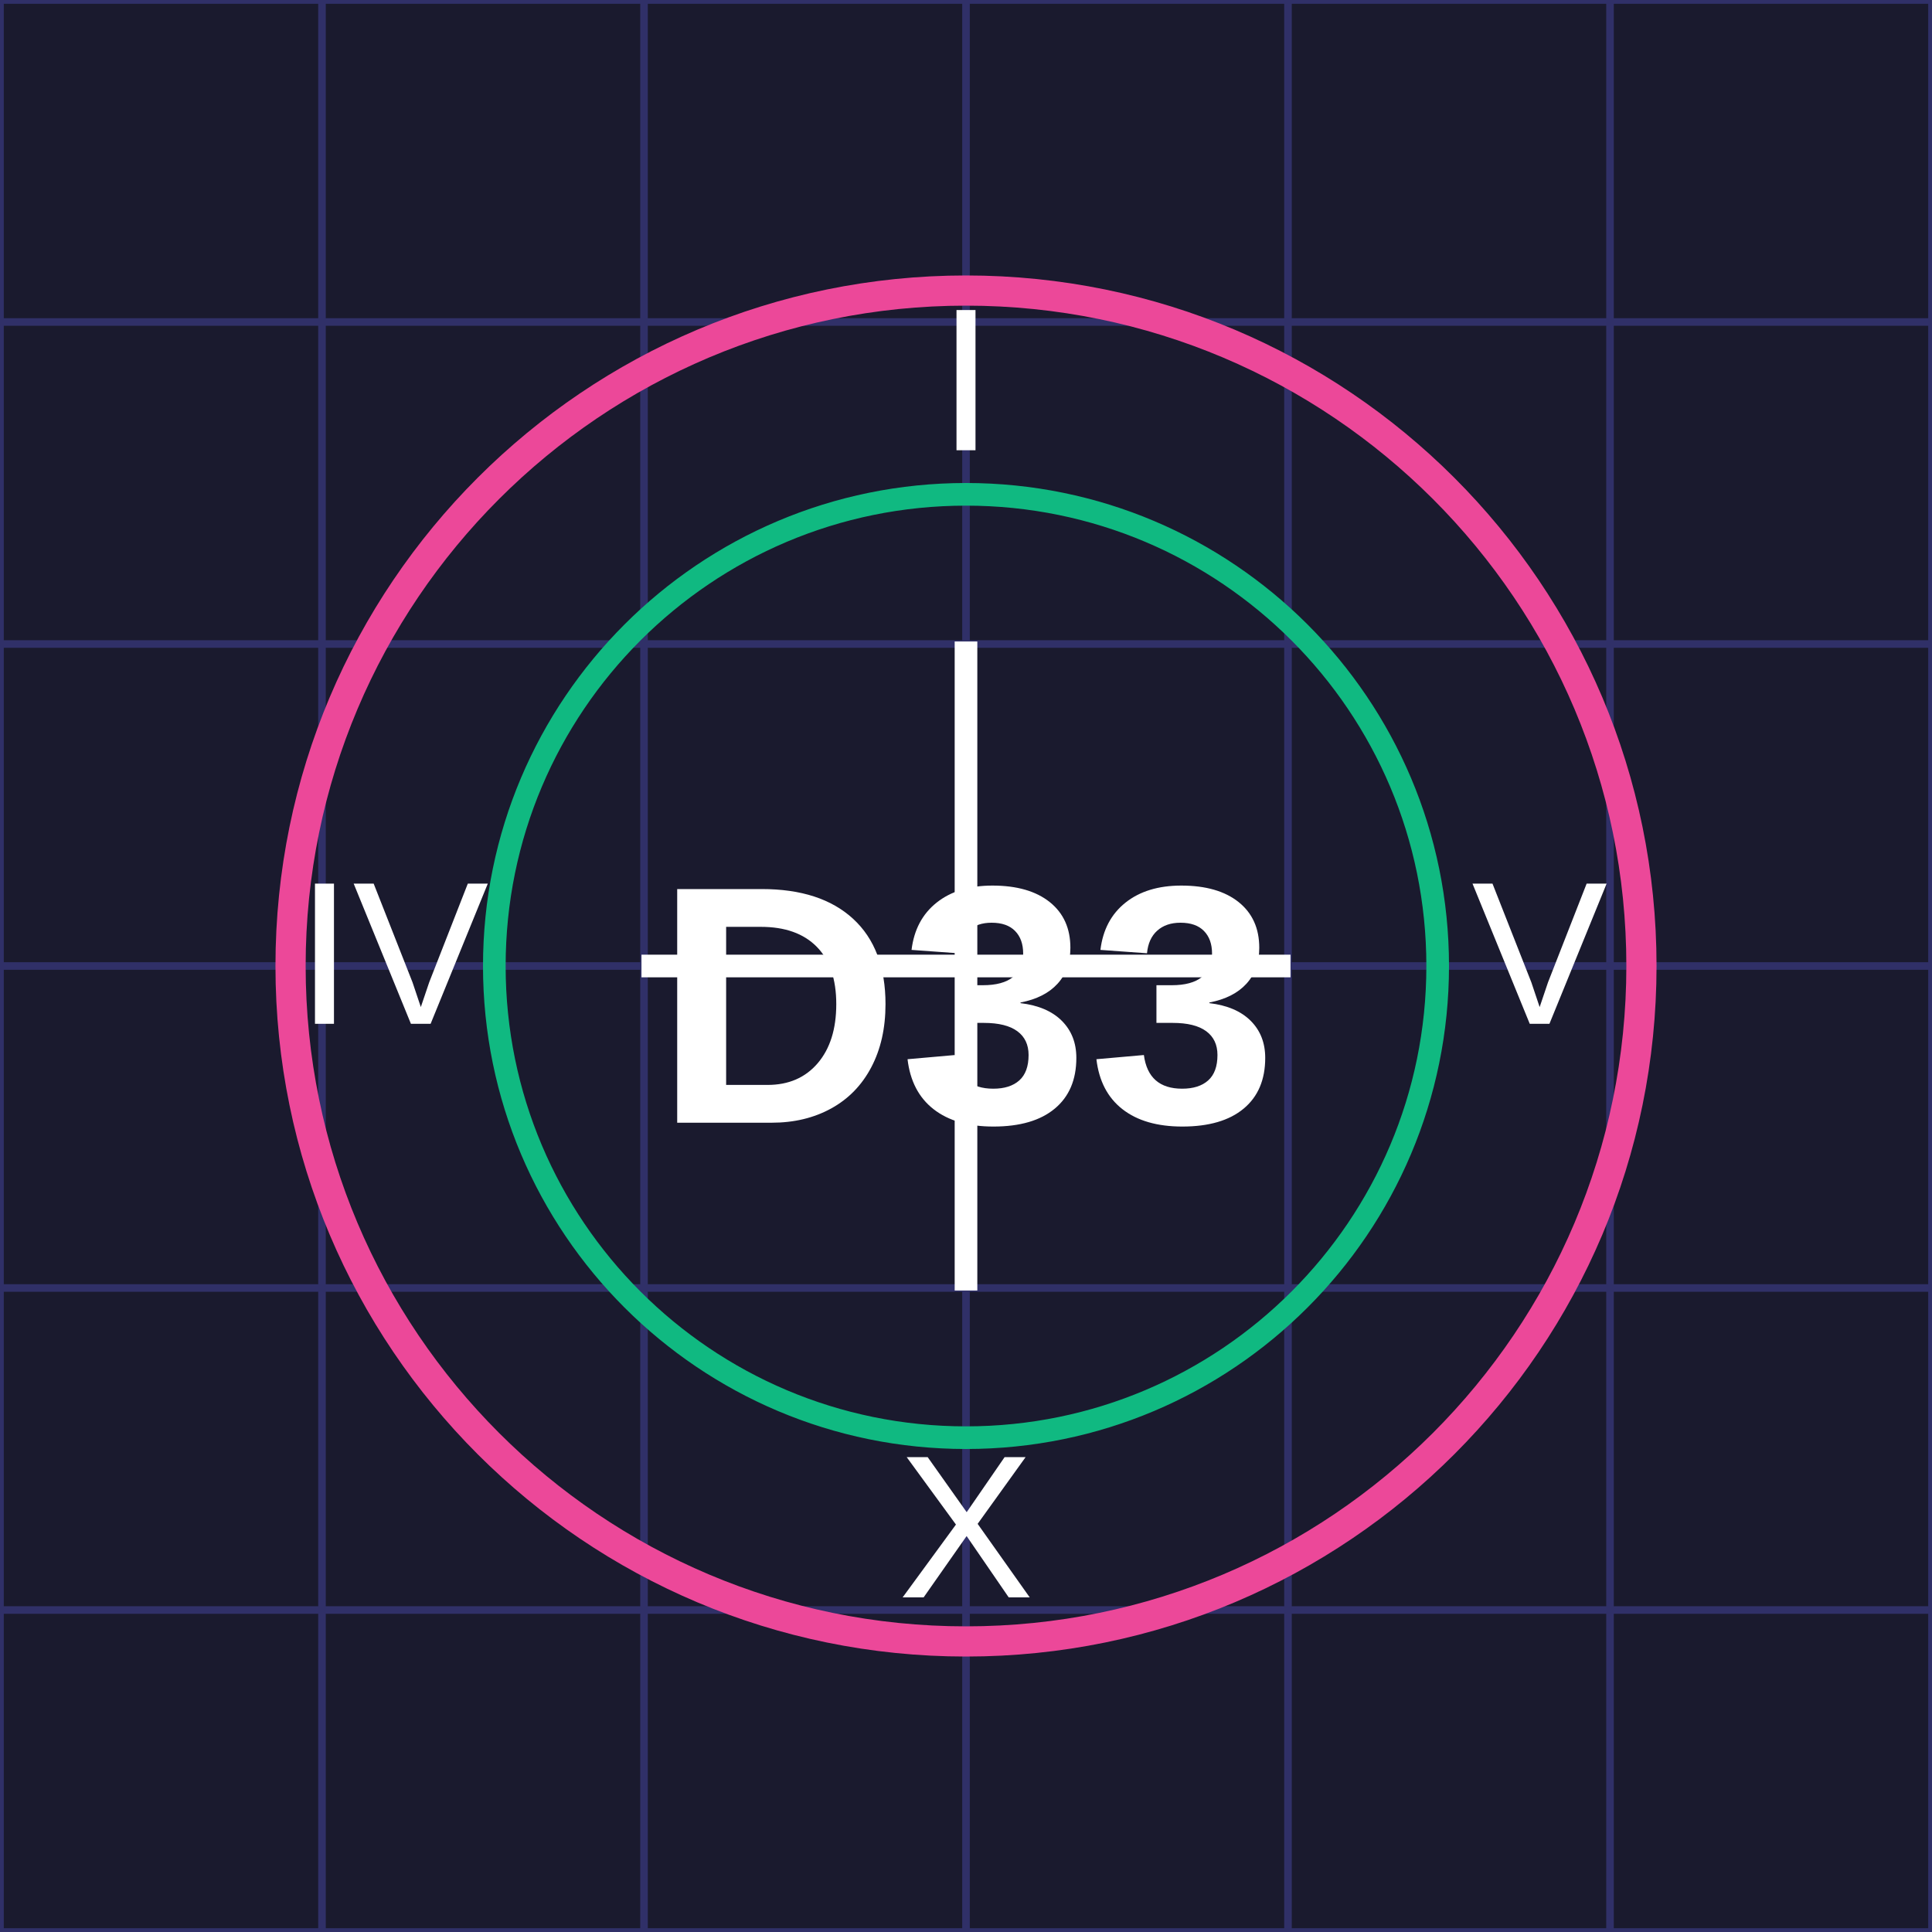
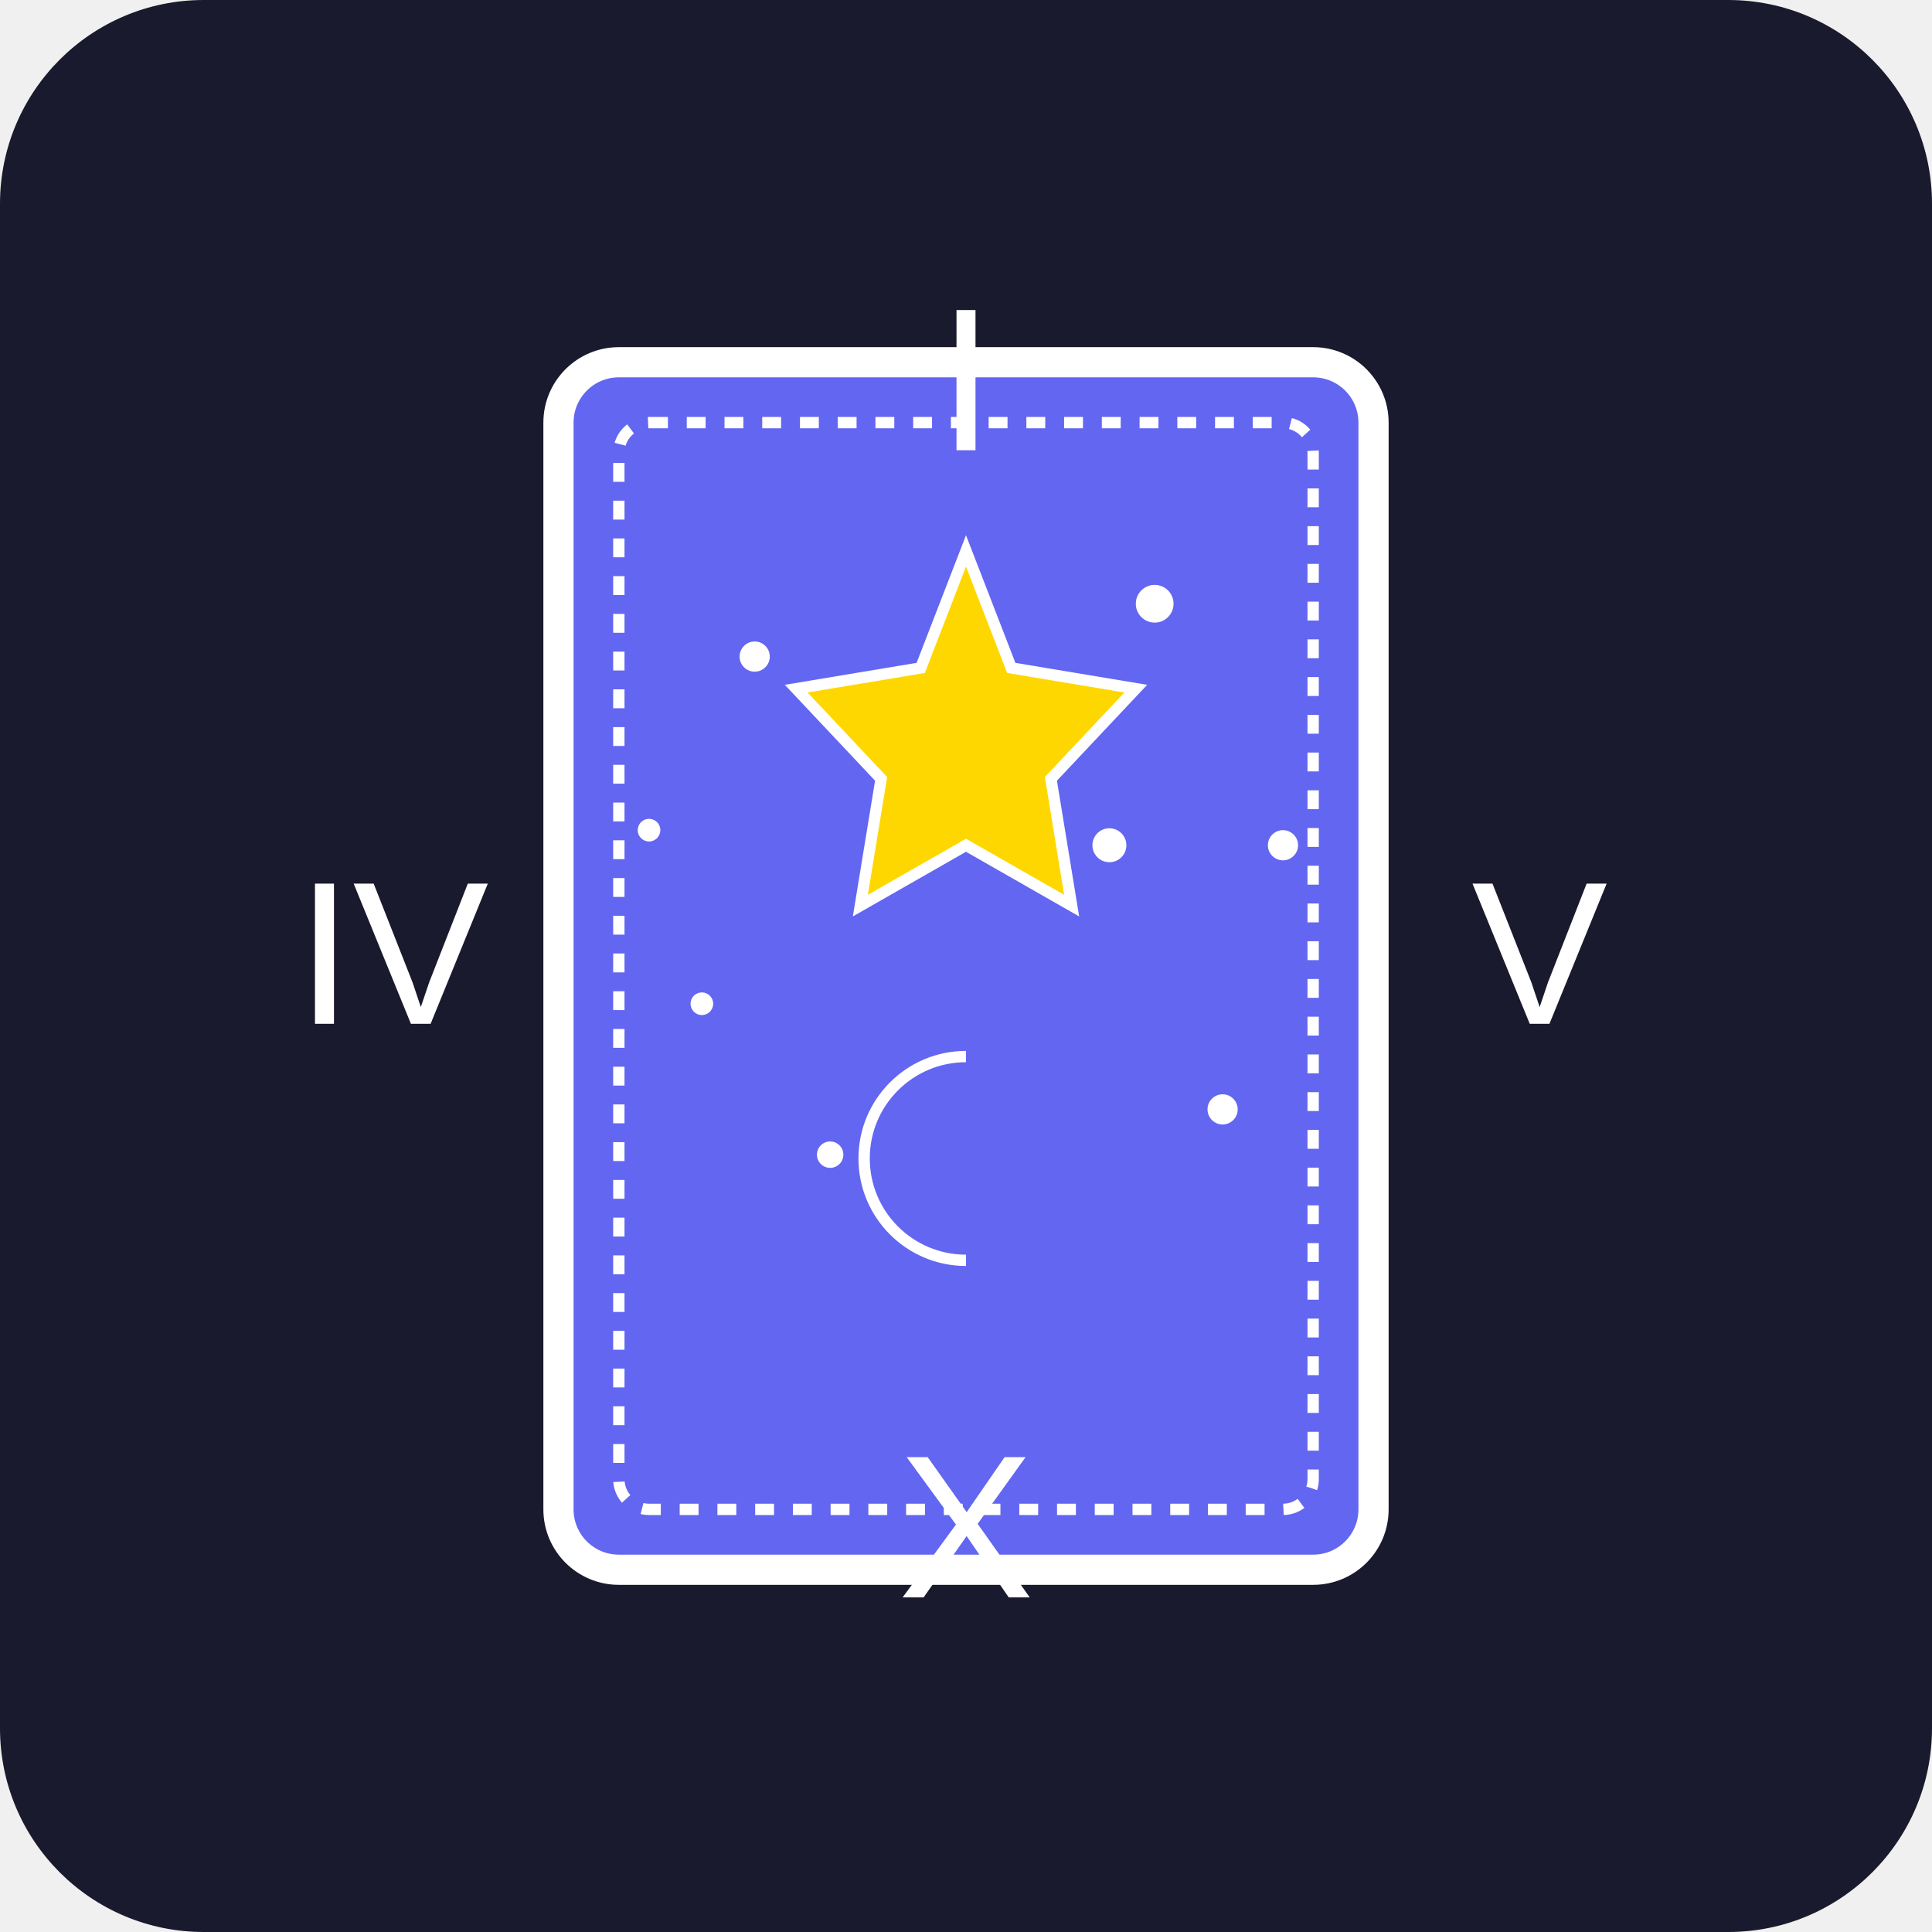
<svg xmlns="http://www.w3.org/2000/svg" width="512" height="512" viewBox="0 0 512 512">
-   <rect width="512" height="512" fill="#1a1a2e" />
-   <g stroke="#6366F1" stroke-width="2" opacity="0.3">
-     <line x1="0" y1="0" x2="0" y2="512" />
-     <line x1="85.33" y1="0" x2="85.33" y2="512" />
-     <line x1="170.67" y1="0" x2="170.67" y2="512" />
-     <line x1="256" y1="0" x2="256" y2="512" />
-     <line x1="341.33" y1="0" x2="341.33" y2="512" />
-     <line x1="426.67" y1="0" x2="426.67" y2="512" />
-     <line x1="512" y1="0" x2="512" y2="512" />
-     <line x1="0" y1="0" x2="512" y2="0" />
-     <line x1="0" y1="85.33" x2="512" y2="85.33" />
-     <line x1="0" y1="170.67" x2="512" y2="170.67" />
-     <line x1="0" y1="256" x2="512" y2="256" />
-     <line x1="0" y1="341.33" x2="512" y2="341.33" />
-     <line x1="0" y1="426.67" x2="512" y2="426.67" />
-     <line x1="0" y1="512" x2="512" y2="512" />
+   <rect width="512" height="512" fill="#1a1a2e" rx="54" ry="54" />
+   <rect x="148" y="96" width="216" height="320" rx="16" ry="16" fill="#6366F1" stroke="#ffffff" stroke-width="8" />
+   <rect x="164" y="112" width="184" height="288" rx="8" ry="8" fill="none" stroke="#ffffff" stroke-width="3" stroke-dasharray="5,5" />
+   <g transform="translate(256, 200)">
+     <path d="M0,-54 L12,-23 45,-17.5 22.5,6.4 28,40 0,24 -28,40 -22.5,6.4 -45,-17.5 -12,-23z" fill="#FFD700" stroke="#ffffff" stroke-width="3" />
  </g>
-   <circle cx="256" cy="256" r="179" fill="none" stroke="#EC4899" stroke-width="8" />
-   <circle cx="256" cy="256" r="125" fill="none" stroke="#10B981" stroke-width="6" />
-   <line x1="256" y1="170" x2="256" y2="342" stroke="#FFFFFF" stroke-width="6" />
-   <line x1="170" y1="256" x2="342" y2="256" stroke="#FFFFFF" stroke-width="6" />
-   <text x="256" y="272" font-family="Arial, sans-serif" font-weight="bold" font-size="90" fill="#FFFFFF" text-anchor="middle" dominant-baseline="middle">D33</text>
+   <path d="M 256 280 A 27 27 0 1 0 256 334 A 22 22 0 1 1 256 280" fill="#E0E7FF" stroke="#ffffff" stroke-width="3" />
+   <g fill="#ffffff">
+     <circle cx="200" cy="174" r="4" />
+     <circle cx="306" cy="160" r="5" />
+     <circle cx="186" cy="266" r="3" />
+     <circle cx="324" cy="294" r="4" />
+     <circle cx="220" cy="306" r="3.5" />
+     <circle cx="294" cy="224" r="4.5" />
+     <circle cx="172" cy="220" r="3" />
+     <circle cx="340" cy="224" r="4" />
+   </g>
  <text x="256" y="104" font-family="Arial, sans-serif" font-size="54" fill="#FFFFFF" text-anchor="middle" dominant-baseline="middle">I</text>
  <text x="408" y="256" font-family="Arial, sans-serif" font-size="54" fill="#FFFFFF" text-anchor="middle" dominant-baseline="middle">V</text>
  <text x="256" y="408" font-family="Arial, sans-serif" font-size="54" fill="#FFFFFF" text-anchor="middle" dominant-baseline="middle">X</text>
  <text x="104" y="256" font-family="Arial, sans-serif" font-size="54" fill="#FFFFFF" text-anchor="middle" dominant-baseline="middle">IV</text>
</svg>
